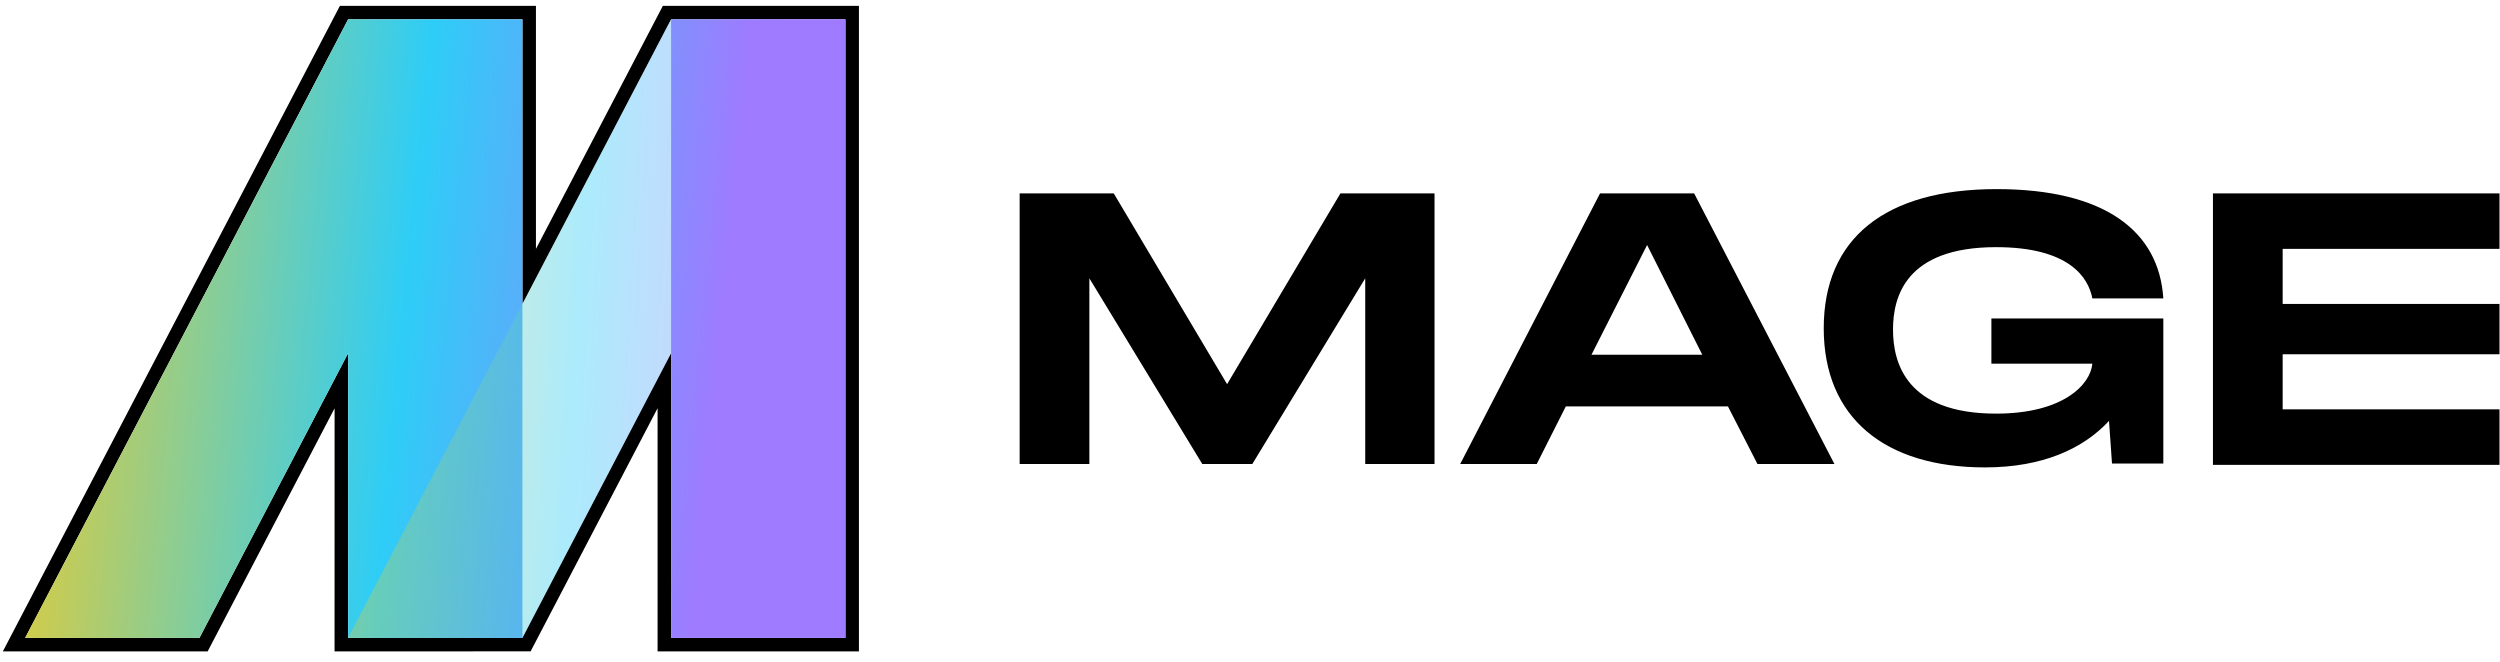
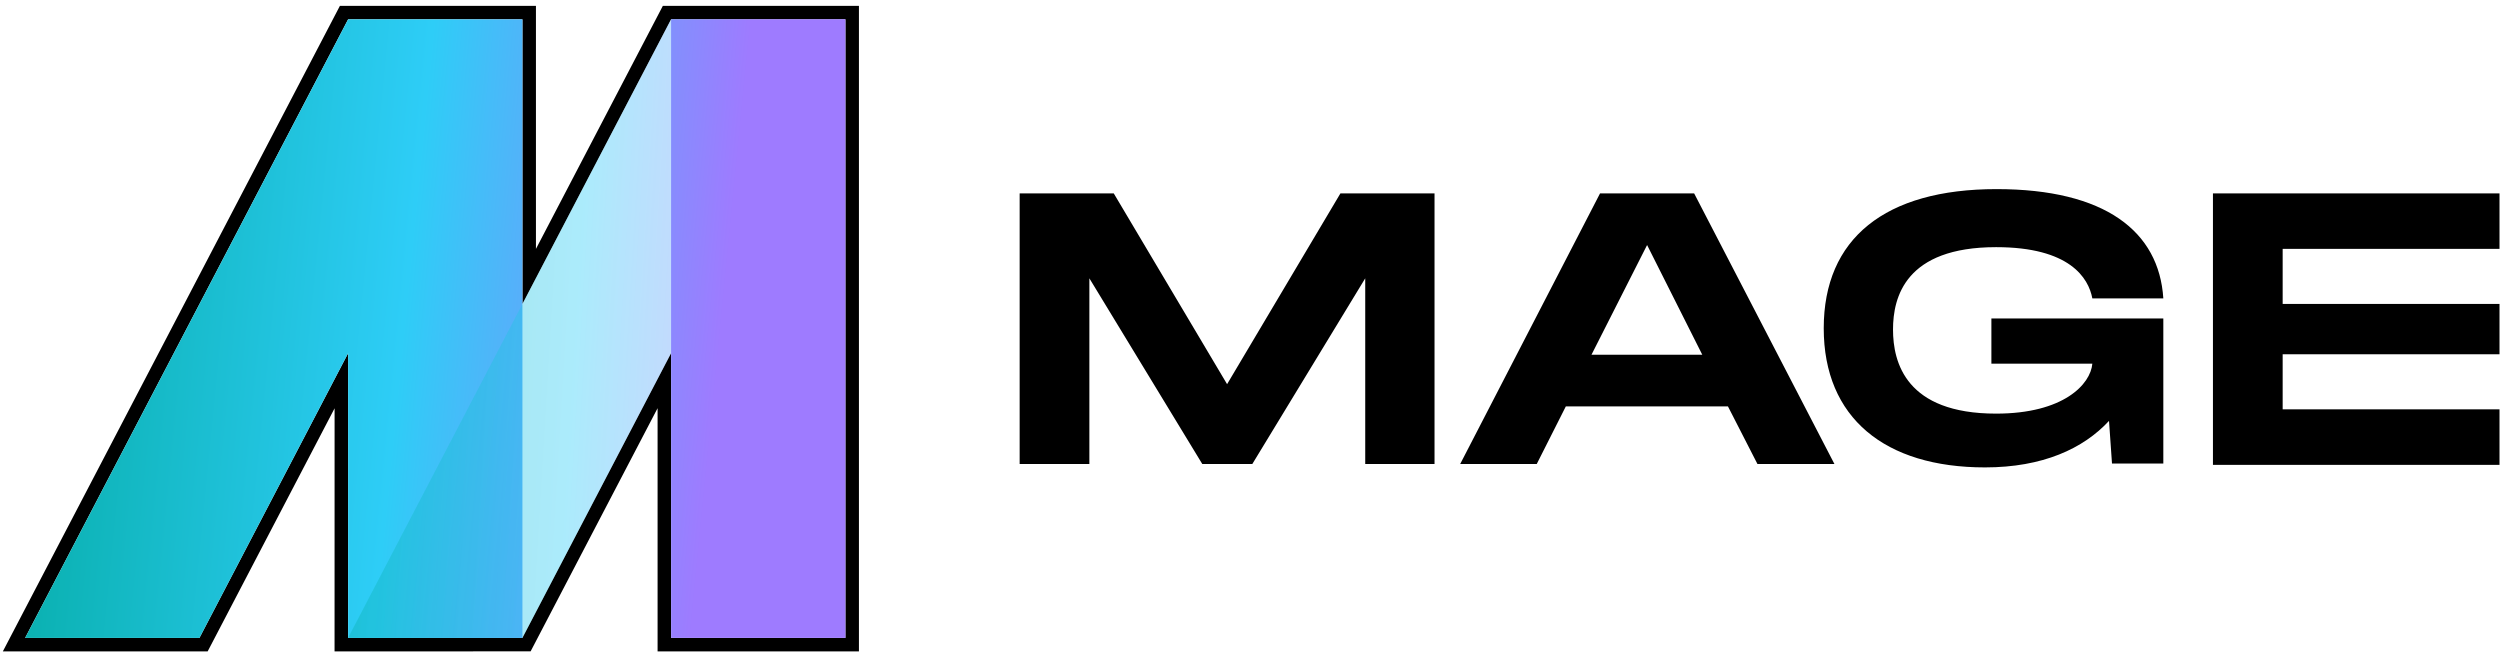
<svg xmlns="http://www.w3.org/2000/svg" width="963" height="255" viewBox="0 0 963 255" fill="none">
  <path fill-rule="evenodd" clip-rule="evenodd" d="M767.084 122.663H833.313V178.565H813.542L812.392 162.123C802.502 172.811 786.854 180.045 764.612 180.045C726.06 180.045 702.501 160.972 702.501 126.445C702.501 91.917 726.06 72.844 769.062 72.844C810.903 72.844 831.668 89.122 833.313 114.935H805.969C804.485 107.043 797.229 95.205 768.901 95.205C733.967 95.205 729.189 114.442 729.189 126.938C729.189 139.599 734.134 159.328 768.901 159.328C794.928 159.328 805.302 147.983 805.969 140.091H767.084V122.663V122.663ZM525.887 178.731H552.58V74.489H516.333L472.674 147.984L429.015 74.489H392.77V178.731H419.624V107.208L463.118 178.731H482.394L525.887 107.208V178.731ZM603.161 156.534H665.6L676.968 178.731H706.623L652.581 74.489H616.336L562.465 178.731H591.954L603.161 156.534V156.534ZM634.461 94.383L655.715 136.64H613.041L634.461 94.383ZM879.282 117.073V95.864H962.807V74.489H852.427V179.06H962.807V157.685H879.282V136.475H962.807V117.073H879.282V117.073Z" fill="black" />
  <path fill-rule="evenodd" clip-rule="evenodd" d="M130.937 2.25H206.445L206.445 95.879L255.333 2.25H330.861V250.925H253.302V157.232L204.395 250.897L128.871 250.927L128.884 157.275L79.985 250.925H1.093L130.937 2.25ZM134.092 136.055L134.078 245.721L201.239 245.694L258.507 136.016V245.721H325.655V7.454H258.487L201.239 117.094L201.24 7.454H134.092L9.682 245.721H76.83L134.092 136.055V136.055Z" fill="black" />
  <path d="M201.24 7.453H134.092L9.682 245.72H76.83L134.092 136.054V245.72H201.239V7.455L201.24 7.453V7.453Z" fill="url(#paint0_linear_789_14)" />
  <path opacity="0.4" d="M258.487 7.453H325.635L201.225 245.72H134.077L258.487 7.453Z" fill="url(#paint1_linear_789_14)" />
  <path d="M258.507 7.453H325.655V245.72H258.507V7.453Z" fill="url(#paint2_linear_789_14)" />
  <defs>
    <linearGradient id="paint0_linear_789_14" x1="-6.605" y1="7.453" x2="286.799" y2="36.353" gradientUnits="userSpaceOnUse">
-       <stop stop-color="#FFCC19" />
+       <stop stop-color="#00a99d" />
      <stop offset="0.586" stop-color="#2ECDF7" />
      <stop offset="1" stop-color="#9E7BFF" />
    </linearGradient>
    <linearGradient id="paint1_linear_789_14" x1="124.203" y1="7.453" x2="303.17" y2="18.14" gradientUnits="userSpaceOnUse">
-       <stop stop-color="#FFCC19" />
+       <stop stop-color="#00a99d" />
      <stop offset="0.586" stop-color="#2ECDF7" />
      <stop offset="1" stop-color="#9E7BFF" />
    </linearGradient>
    <linearGradient id="paint2_linear_789_14" x1="-6.599" y1="7.453" x2="286.804" y2="36.353" gradientUnits="userSpaceOnUse">
-       <stop stop-color="#FFCC19" />
+       <stop stop-color="#00a99d" />
      <stop offset="0.586" stop-color="#2ECDF7" />
      <stop offset="1" stop-color="#9E7BFF" />
    </linearGradient>
  </defs>
</svg>
